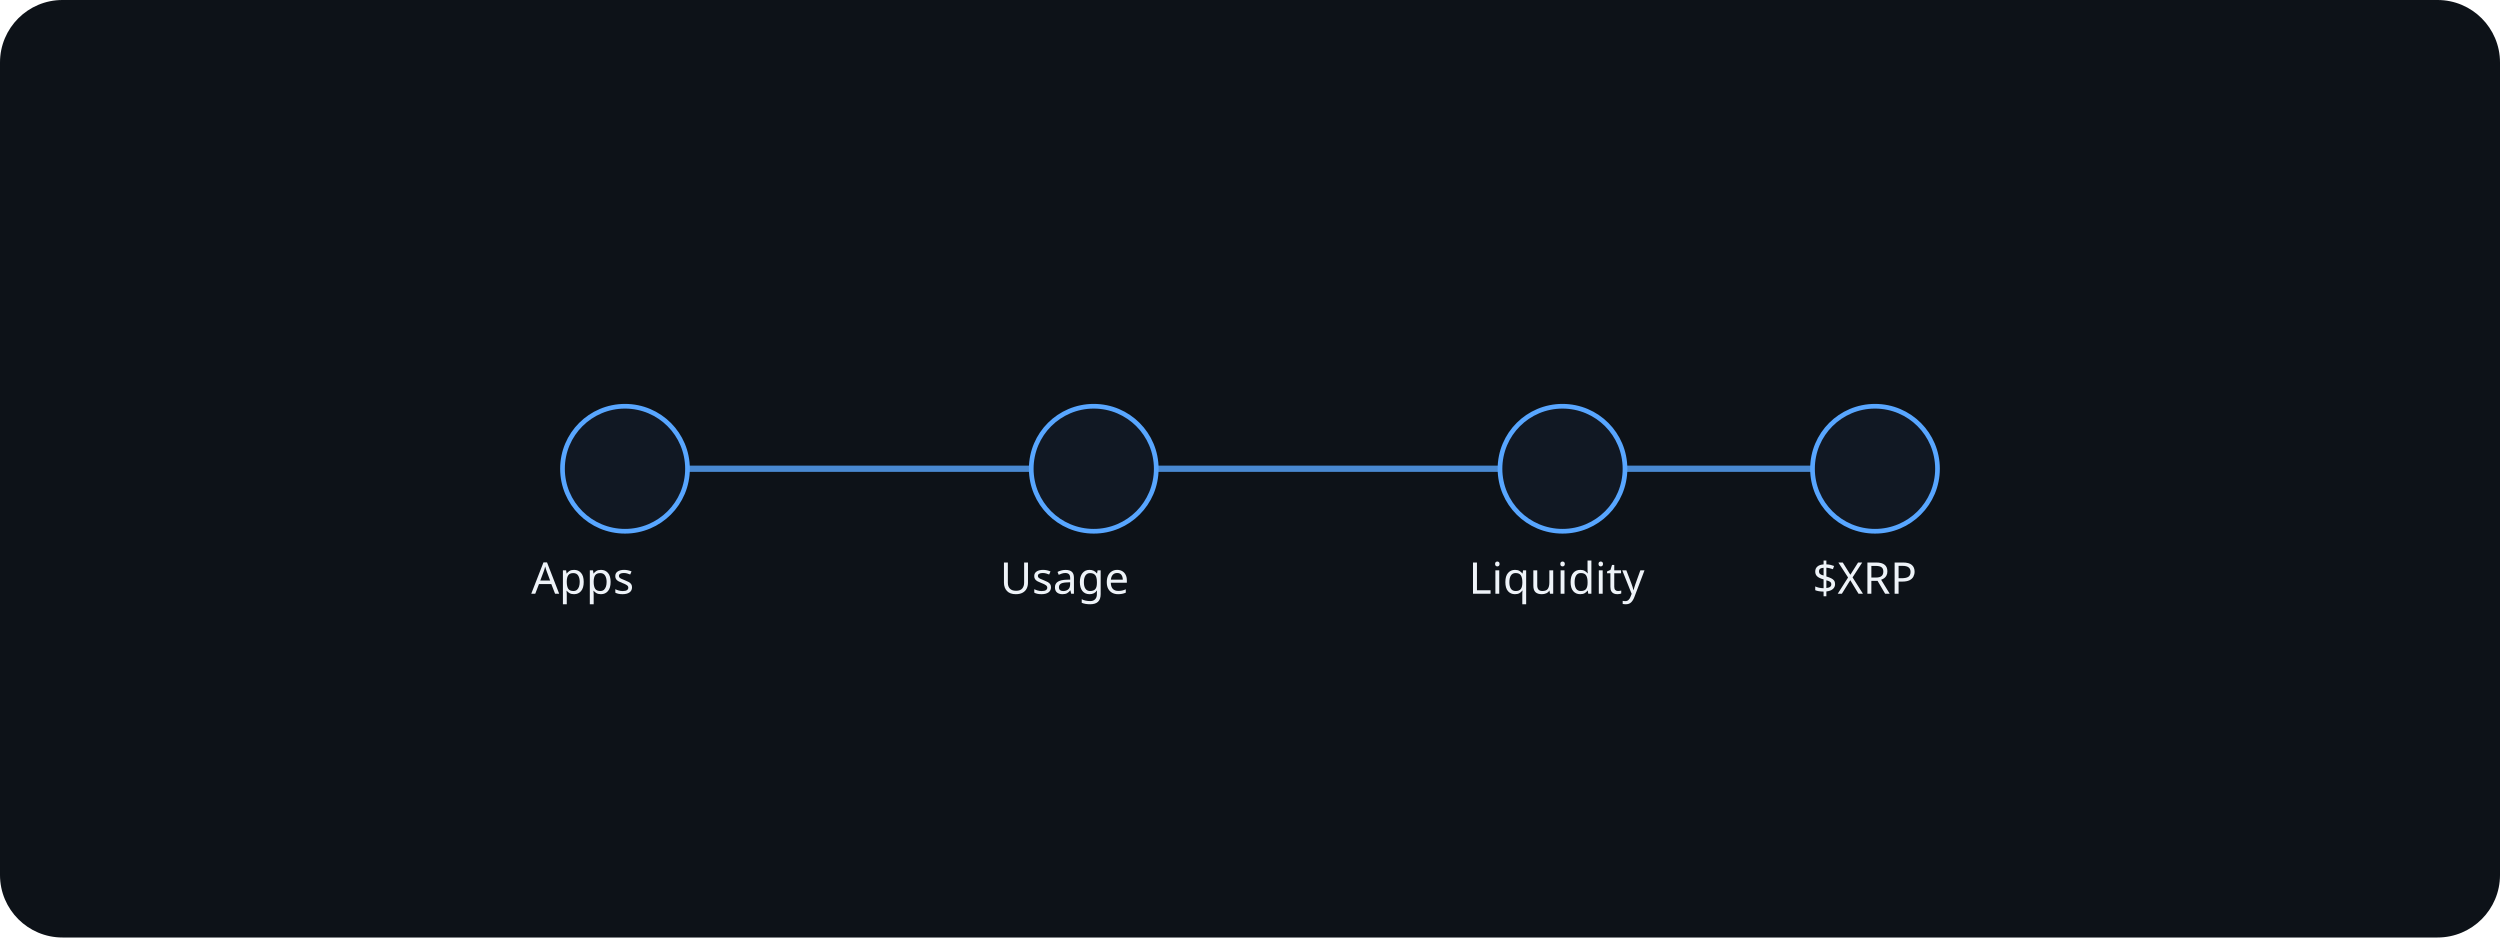
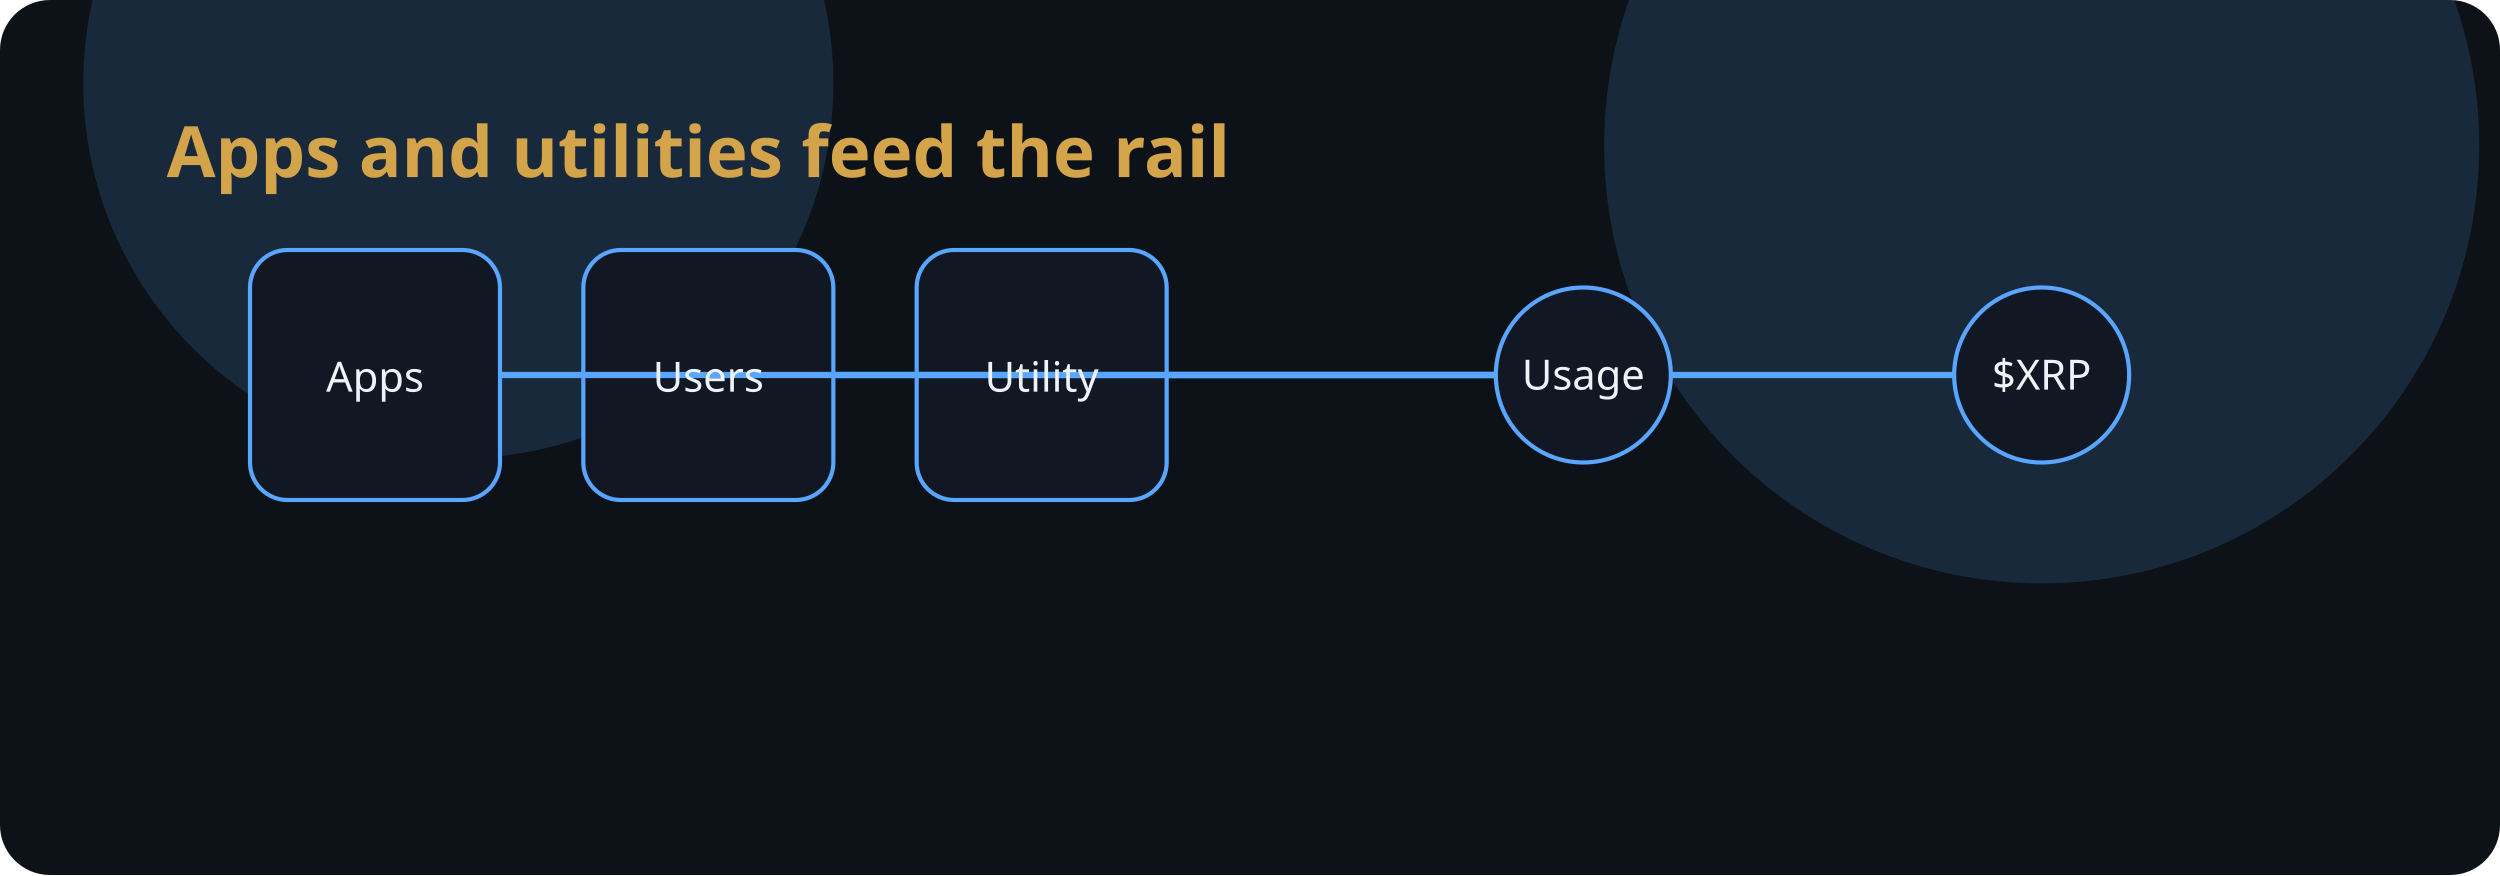
- <svg xmlns="http://www.w3.org/2000/svg" width="800" height="300" viewBox="0 0 800 300">
-   <style>
-     .bg { fill: #0d1218; }
-     .line { stroke: #58a6ff; stroke-width: 2; opacity: 0.8; }
-     .node { fill: #111823; stroke: #58a6ff; stroke-width: 1.5; }
-     .text { fill: #eef3f8; font-size: 14px; font-family: system-ui; }
-   </style>
-   <rect class="bg" width="800" height="300" rx="20" />
-   <line class="line" x1="200" y1="150" x2="600" y2="150" />
-   <circle class="node" cx="200" cy="150" r="20" />
-   <circle class="node" cx="350" cy="150" r="20" />
-   <circle class="node" cx="500" cy="150" r="20" />
-   <circle class="node" cx="600" cy="150" r="20" />
-   <text class="text" x="170" y="190">Apps</text>
-   <text class="text" x="320" y="190">Usage</text>
-   <text class="text" x="470" y="190">Liquidity</text>
-   <text class="text" x="580" y="190">$XRP</text>
+ <svg xmlns="http://www.w3.org/2000/svg" width="1200" height="420" viewBox="0 0 1200 420">
+   <rect width="1200" height="420" rx="24" fill="#0d1218" />
+   <g opacity="0.16">
+     <circle cx="220" cy="40" r="180" fill="#58a6ff" />
+     <circle cx="980" cy="70" r="210" fill="#58a6ff" />
+   </g>
+   <g fill="#111823" stroke="#58a6ff" stroke-width="2">
+     <rect x="120" y="120" width="120" height="120" rx="18" />
+     <rect x="280" y="120" width="120" height="120" rx="18" />
+     <rect x="440" y="120" width="120" height="120" rx="18" />
+     <circle cx="760" cy="180" r="42" />
+     <circle cx="980" cy="180" r="42" />
+   </g>
+   <g stroke="#58a6ff" stroke-width="3" fill="none">
+     <line x1="240" y1="180" x2="718" y2="180" />
+     <line x1="400" y1="180" x2="718" y2="180" />
+     <line x1="560" y1="180" x2="718" y2="180" />
+     <line x1="802" y1="180" x2="938" y2="180" />
+   </g>
+   <g fill="#eef3f8" font-family="system-ui, sans-serif" font-size="20" text-anchor="middle">
+     <text x="180" y="188">Apps</text>
+     <text x="340" y="188">Users</text>
+     <text x="500" y="188">Utility</text>
+     <text x="760" y="187">Usage</text>
+     <text x="980" y="187">$XRP</text>
+   </g>
+   <g fill="#d4a44a" font-family="system-ui, sans-serif" font-size="34" font-weight="700">
+     <text x="80" y="85">Apps and utilities feed the rail</text>
+   </g>
</svg>
